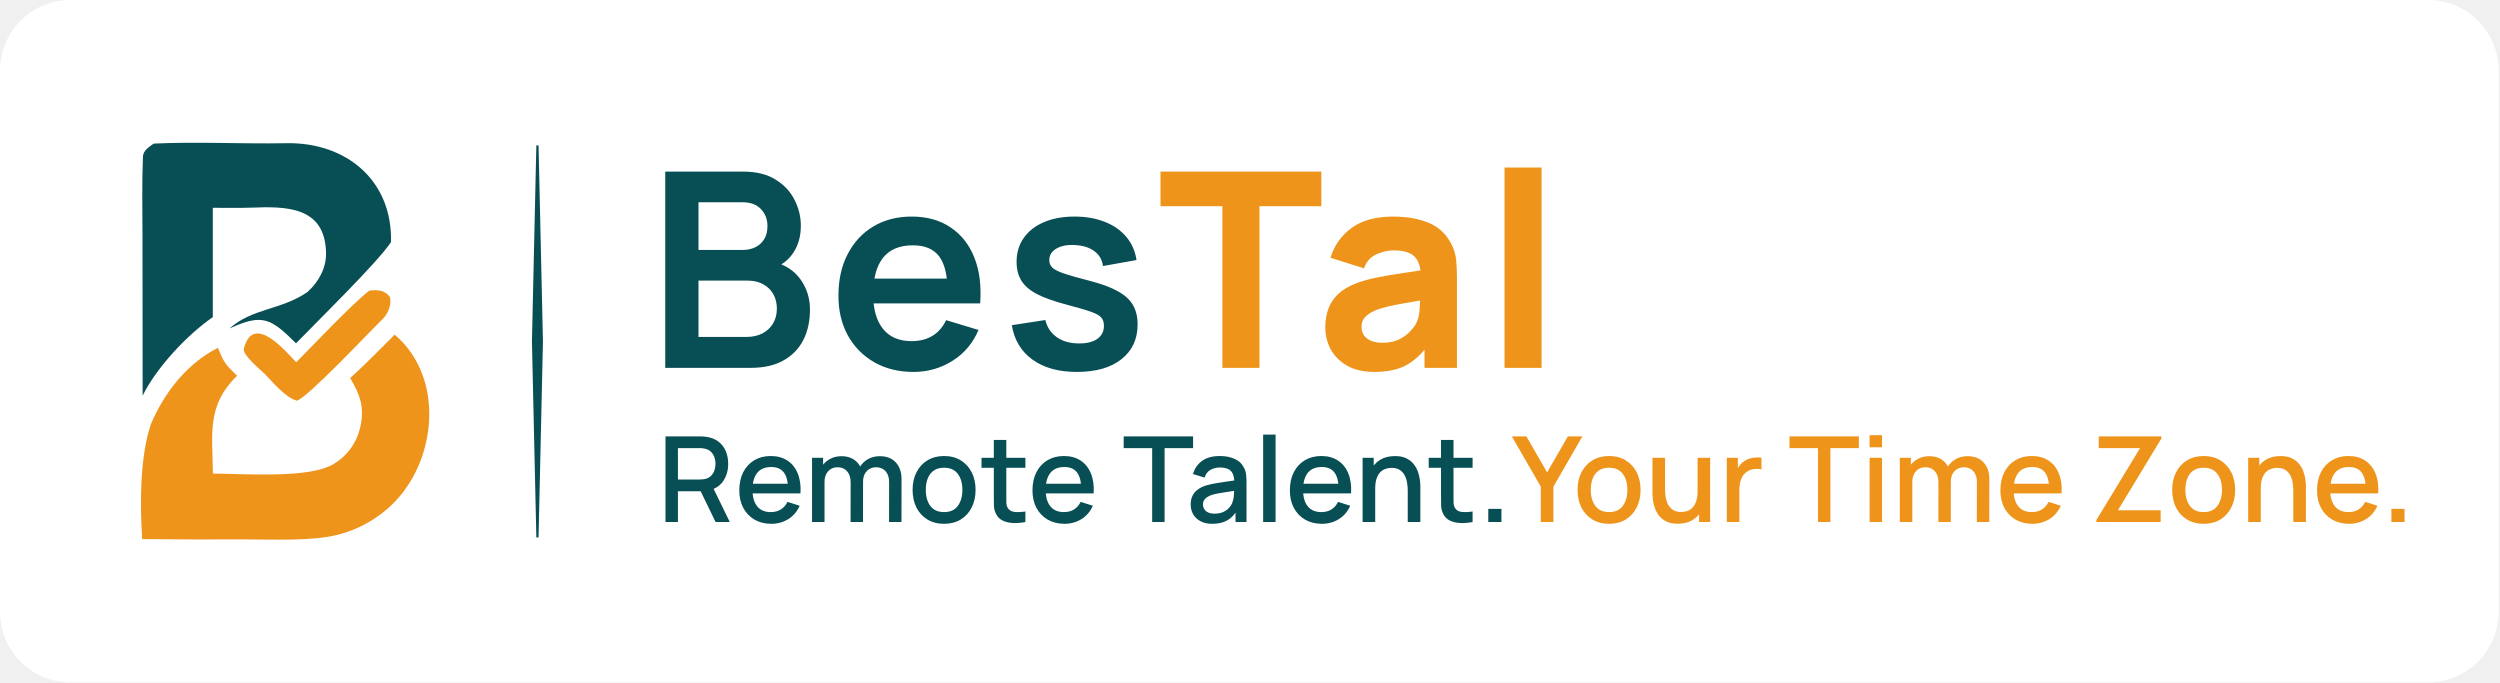
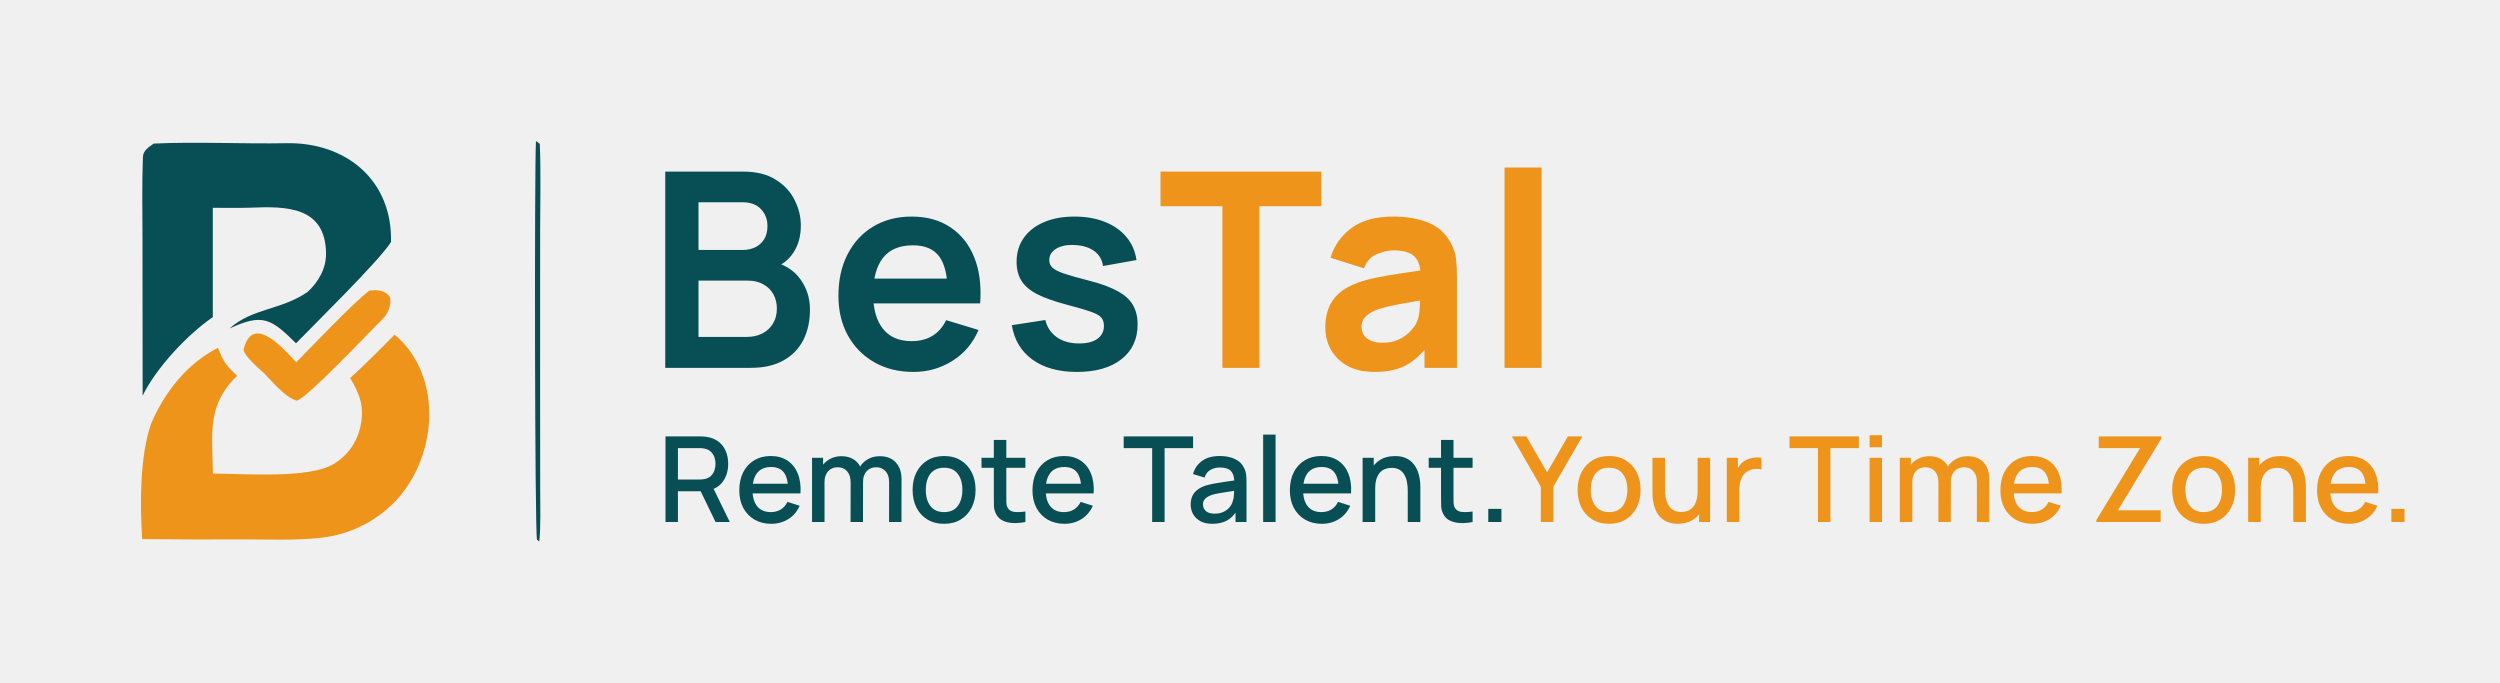
<svg xmlns="http://www.w3.org/2000/svg" width="1135" height="310" viewBox="0 0 1135 310" fill="none">
-   <rect width="1134.36" height="309.817" rx="32" fill="white" />
  <path d="M179.169 151.929C202.085 171.291 198.467 209.375 177.885 229.171C171.077 235.701 162.699 240.369 153.569 242.723C141.877 245.777 124.214 244.882 111.582 244.889C95.906 244.96 80.228 244.921 64.55 244.759C63.523 228.912 63.466 207.074 68.595 192.342C74.79 177.968 84.803 165.152 98.949 157.9C101.581 164.586 102.53 165.695 107.642 170.609C93.674 184.081 96.478 197.172 96.67 215.004C111.424 215.075 140.101 217.344 151.306 210.763C157.388 207.223 161.765 201.355 163.419 194.507C165.708 185.326 163.555 179.244 158.957 171.602C165.759 165.595 172.659 158.381 179.169 151.929Z" fill="#EE941B" />
  <path d="M69.799 65.187C89.484 64.255 110.189 65.4 129.985 65.015C157.012 64.49 178.183 81.728 177.528 109.899C171.803 118.76 143.077 146.886 134.394 155.855C123.027 144.615 119.221 142.165 104.191 149.138C114.578 139.85 127.521 140.846 139.569 132.597C144.685 127.977 148.115 121.746 148.024 114.957C147.687 93.678 129.972 93.628 113.871 94.279C108.66 94.489 101.938 94.321 96.618 94.343L96.617 143.982C85.105 151.863 70.965 166.934 64.756 179.638L64.691 107.651C64.66 95.738 64.405 83.008 64.898 71.102C65.013 68.299 67.671 66.672 69.799 65.187Z" fill="#084F55" />
  <path d="M167.659 131.941C171.258 131.475 174.928 131.69 177.068 134.94C177.872 138.545 175.966 142.724 173.586 144.991C168.528 149.821 139.245 181.009 134.738 181.901C129.447 180.361 124.143 173.825 120.135 169.681C117.866 167.618 110.024 160.992 110.687 158.363C115.013 141.204 130.634 160.639 134.498 164.458C141.806 157.064 160.241 137.615 167.659 131.941Z" fill="#EE941B" />
-   <path d="M243.5 66 L244.5 66 L246.5 155 L244.5 244 L243.5 244 L241.5 155 Z" fill="#084F55" />
+   <path d="M243.325 64L245.069 65.292C245.607 77.621 245.231 92.771 245.225 105.326L245.212 177.58L245.25 221.599C245.257 227.707 245.575 240.163 244.816 245.817L243.804 245.046C242.78 242.484 242.611 76.859 243.325 64Z" fill="#084F55" />
  <path d="M302.02 167V77.904H337.349C343.372 77.904 348.301 79.121 352.137 81.555C356.014 83.947 358.881 87.02 360.737 90.774C362.634 94.527 363.583 98.405 363.583 102.406C363.583 107.314 362.408 111.48 360.056 114.904C357.746 118.327 354.591 120.637 350.59 121.833V118.74C356.2 120.019 360.448 122.679 363.336 126.721C366.264 130.764 367.728 135.363 367.728 140.519C367.728 145.799 366.718 150.418 364.697 154.378C362.676 158.338 359.665 161.432 355.663 163.659C351.704 165.886 346.795 167 340.938 167H302.02ZM317.117 152.955H339.082C341.68 152.955 344.011 152.439 346.073 151.408C348.136 150.336 349.744 148.851 350.899 146.953C352.096 145.015 352.694 142.726 352.694 140.086C352.694 137.693 352.178 135.548 351.147 133.651C350.116 131.754 348.61 130.248 346.63 129.134C344.65 127.979 342.278 127.402 339.515 127.402H317.117V152.955ZM317.117 113.481H337.164C339.309 113.481 341.227 113.068 342.918 112.243C344.609 111.418 345.95 110.202 346.94 108.593C347.929 106.984 348.424 105.004 348.424 102.653C348.424 99.56 347.434 96.982 345.455 94.919C343.475 92.857 340.711 91.826 337.164 91.826H317.117V113.481ZM414.74 168.856C407.975 168.856 402.035 167.392 396.921 164.463C391.806 161.535 387.805 157.472 384.917 152.274C382.071 147.077 380.648 141.096 380.648 134.332C380.648 127.031 382.051 120.699 384.855 115.337C387.66 109.933 391.558 105.747 396.549 102.777C401.54 99.807 407.315 98.322 413.873 98.322C420.803 98.322 426.681 99.951 431.507 103.21C436.374 106.427 439.983 110.985 442.335 116.884C444.686 122.782 445.572 129.732 444.995 137.735H430.208V132.29C430.166 125.03 428.888 119.73 426.372 116.389C423.855 113.048 419.896 111.377 414.492 111.377C408.387 111.377 403.85 113.275 400.88 117.069C397.91 120.823 396.426 126.329 396.426 133.589C396.426 140.354 397.91 145.592 400.88 149.305C403.85 153.017 408.181 154.873 413.873 154.873C417.544 154.873 420.7 154.069 423.34 152.46C426.021 150.81 428.083 148.438 429.527 145.345L444.253 149.8C441.695 155.822 437.735 160.503 432.373 163.845C427.052 167.186 421.174 168.856 414.74 168.856ZM391.723 137.735V126.474H437.694V137.735H391.723ZM488.876 168.856C480.626 168.856 473.923 167 468.767 163.288C463.611 159.575 460.477 154.357 459.363 147.634L474.583 145.283C475.367 148.583 477.1 151.181 479.781 153.079C482.462 154.976 485.844 155.925 489.928 155.925C493.516 155.925 496.28 155.224 498.218 153.821C500.198 152.378 501.188 150.418 501.188 147.943C501.188 146.417 500.817 145.2 500.075 144.293C499.373 143.344 497.806 142.437 495.372 141.571C492.939 140.704 489.206 139.611 484.174 138.291C478.564 136.806 474.109 135.218 470.809 133.527C467.509 131.795 465.138 129.753 463.694 127.402C462.25 125.051 461.528 122.205 461.528 118.864C461.528 114.698 462.621 111.068 464.808 107.974C466.994 104.881 470.046 102.509 473.965 100.859C477.883 99.168 482.503 98.322 487.824 98.322C493.021 98.322 497.62 99.126 501.621 100.735C505.664 102.344 508.922 104.633 511.397 107.603C513.872 110.573 515.398 114.058 515.976 118.059L500.755 120.782C500.384 117.936 499.085 115.688 496.857 114.038C494.671 112.388 491.743 111.46 488.071 111.253C484.565 111.047 481.74 111.583 479.595 112.862C477.45 114.099 476.378 115.853 476.378 118.121C476.378 119.4 476.811 120.493 477.677 121.4C478.543 122.308 480.276 123.215 482.874 124.123C485.514 125.03 489.433 126.144 494.63 127.464C499.951 128.825 504.199 130.392 507.376 132.166C510.593 133.898 512.903 135.982 514.305 138.415C515.749 140.849 516.471 143.798 516.471 147.263C516.471 153.986 514.016 159.266 509.108 163.102C504.241 166.938 497.497 168.856 488.876 168.856Z" fill="#084F55" />
  <path d="M554.963 167V93.62H526.873V77.904H599.882V93.62H571.792V167H554.963ZM623.961 168.856C619.176 168.856 615.113 167.949 611.772 166.134C608.472 164.278 605.956 161.823 604.224 158.771C602.532 155.677 601.687 152.274 601.687 148.562C601.687 145.469 602.161 142.643 603.11 140.086C604.059 137.528 605.585 135.28 607.688 133.342C609.833 131.362 612.7 129.712 616.289 128.392C618.763 127.484 621.713 126.68 625.136 125.979C628.56 125.278 632.437 124.618 636.768 123.999C641.099 123.339 645.863 122.617 651.061 121.833L644.997 125.175C644.997 121.215 644.048 118.307 642.151 116.451C640.254 114.594 637.078 113.666 632.623 113.666C630.148 113.666 627.57 114.264 624.889 115.461C622.208 116.657 620.331 118.781 619.258 121.833L604.038 117.007C605.729 111.48 608.905 106.984 613.566 103.519C618.227 100.055 624.579 98.322 632.623 98.322C638.521 98.322 643.76 99.23 648.338 101.044C652.917 102.859 656.382 105.994 658.733 110.449C660.053 112.924 660.836 115.399 661.084 117.874C661.331 120.349 661.455 123.112 661.455 126.165V167H646.73V153.264L648.833 156.111C645.575 160.607 642.048 163.865 638.253 165.886C634.5 167.866 629.735 168.856 623.961 168.856ZM627.549 155.616C630.643 155.616 633.242 155.079 635.345 154.007C637.49 152.893 639.181 151.635 640.419 150.233C641.697 148.83 642.564 147.655 643.017 146.706C643.883 144.891 644.378 142.787 644.502 140.395C644.667 137.961 644.75 135.94 644.75 134.332L649.699 135.569C644.708 136.394 640.666 137.095 637.573 137.673C634.479 138.209 631.983 138.704 630.086 139.158C628.189 139.611 626.518 140.106 625.074 140.643C623.425 141.303 622.084 142.024 621.053 142.808C620.063 143.551 619.32 144.375 618.825 145.283C618.372 146.19 618.145 147.201 618.145 148.315C618.145 149.841 618.516 151.161 619.258 152.274C620.042 153.347 621.135 154.172 622.538 154.749C623.94 155.327 625.611 155.616 627.549 155.616ZM683.055 167V76.048H699.884V167H683.055Z" fill="#EE941B" />
  <path d="M302.138 237V198.12H317.852C318.23 198.12 318.698 198.138 319.256 198.174C319.814 198.192 320.345 198.246 320.849 198.336C323.009 198.678 324.809 199.416 326.249 200.55C327.707 201.684 328.796 203.115 329.516 204.843C330.236 206.571 330.596 208.479 330.596 210.567C330.596 213.663 329.804 216.336 328.22 218.586C326.636 220.818 324.26 222.213 321.092 222.771L318.797 223.041H307.781V237H302.138ZM324.872 237L317.204 221.178L322.901 219.72L331.325 237H324.872ZM307.781 217.695H317.636C317.996 217.695 318.392 217.677 318.824 217.641C319.274 217.605 319.697 217.542 320.093 217.452C321.245 217.182 322.172 216.687 322.874 215.967C323.576 215.229 324.08 214.383 324.386 213.429C324.692 212.475 324.845 211.521 324.845 210.567C324.845 209.613 324.692 208.668 324.386 207.732C324.08 206.778 323.576 205.941 322.874 205.221C322.172 204.483 321.245 203.979 320.093 203.709C319.697 203.601 319.274 203.529 318.824 203.493C318.392 203.457 317.996 203.439 317.636 203.439H307.781V217.695ZM350.192 237.81C347.294 237.81 344.747 237.18 342.551 235.92C340.373 234.642 338.672 232.869 337.448 230.601C336.242 228.315 335.639 225.669 335.639 222.663C335.639 219.477 336.233 216.714 337.421 214.374C338.627 212.034 340.301 210.225 342.443 208.947C344.585 207.669 347.078 207.03 349.922 207.03C352.892 207.03 355.421 207.723 357.509 209.109C359.597 210.477 361.154 212.43 362.18 214.968C363.224 217.506 363.638 220.521 363.422 224.013H357.779V221.961C357.743 218.577 357.095 216.075 355.835 214.455C354.593 212.835 352.694 212.025 350.138 212.025C347.312 212.025 345.188 212.916 343.766 214.698C342.344 216.48 341.633 219.054 341.633 222.42C341.633 225.624 342.344 228.108 343.766 229.872C345.188 231.618 347.24 232.491 349.922 232.491C351.686 232.491 353.207 232.095 354.485 231.303C355.781 230.493 356.789 229.341 357.509 227.847L363.044 229.602C361.91 232.212 360.191 234.237 357.887 235.677C355.583 237.099 353.018 237.81 350.192 237.81ZM339.797 224.013V219.612H360.614V224.013H339.797ZM403.627 237L403.654 218.829C403.654 216.723 403.114 215.085 402.034 213.915C400.954 212.727 399.532 212.133 397.768 212.133C396.688 212.133 395.698 212.385 394.798 212.889C393.916 213.375 393.196 214.113 392.638 215.103C392.098 216.075 391.828 217.299 391.828 218.775L389.101 217.398C389.065 215.346 389.497 213.546 390.397 211.998C391.315 210.45 392.557 209.253 394.123 208.407C395.689 207.543 397.444 207.111 399.388 207.111C402.538 207.111 404.977 208.056 406.705 209.946C408.433 211.836 409.297 214.347 409.297 217.479L409.27 237H403.627ZM368.662 237V207.84H373.684V216.264H374.332V237H368.662ZM386.158 237L386.185 218.937C386.185 216.813 385.645 215.148 384.565 213.942C383.503 212.736 382.072 212.133 380.272 212.133C378.49 212.133 377.05 212.745 375.952 213.969C374.872 215.193 374.332 216.795 374.332 218.775L371.632 217.047C371.632 215.139 372.091 213.438 373.009 211.944C373.927 210.45 375.169 209.271 376.735 208.407C378.301 207.543 380.074 207.111 382.054 207.111C384.124 207.111 385.888 207.552 387.346 208.434C388.804 209.298 389.911 210.513 390.667 212.079C391.441 213.645 391.828 215.463 391.828 217.533L391.801 237H386.158ZM428.602 237.81C425.686 237.81 423.157 237.153 421.015 235.839C418.873 234.525 417.217 232.716 416.047 230.412C414.895 228.09 414.319 225.417 414.319 222.393C414.319 219.351 414.913 216.678 416.101 214.374C417.289 212.052 418.954 210.252 421.096 208.974C423.238 207.678 425.74 207.03 428.602 207.03C431.518 207.03 434.047 207.687 436.189 209.001C438.331 210.315 439.987 212.124 441.157 214.428C442.327 216.732 442.912 219.387 442.912 222.393C442.912 225.435 442.318 228.117 441.13 230.439C439.96 232.743 438.304 234.552 436.162 235.866C434.02 237.162 431.5 237.81 428.602 237.81ZM428.602 232.491C431.392 232.491 433.471 231.555 434.839 229.683C436.225 227.793 436.918 225.363 436.918 222.393C436.918 219.351 436.216 216.921 434.812 215.103C433.426 213.267 431.356 212.349 428.602 212.349C426.712 212.349 425.155 212.781 423.931 213.645C422.707 214.491 421.798 215.67 421.204 217.182C420.61 218.676 420.313 220.413 420.313 222.393C420.313 225.453 421.015 227.901 422.419 229.737C423.823 231.573 425.884 232.491 428.602 232.491ZM465.531 237C463.695 237.36 461.895 237.513 460.131 237.459C458.367 237.405 456.792 237.063 455.406 236.433C454.02 235.803 452.976 234.813 452.274 233.463C451.644 232.257 451.302 231.033 451.248 229.791C451.212 228.531 451.194 227.109 451.194 225.525V199.74H456.864V225.255C456.864 226.425 456.873 227.442 456.891 228.306C456.927 229.17 457.116 229.899 457.458 230.493C458.106 231.609 459.132 232.248 460.536 232.41C461.958 232.554 463.623 232.491 465.531 232.221V237ZM445.605 212.376V207.84H465.531V212.376H445.605ZM483.294 237.81C480.396 237.81 477.849 237.18 475.653 235.92C473.475 234.642 471.774 232.869 470.55 230.601C469.344 228.315 468.741 225.669 468.741 222.663C468.741 219.477 469.335 216.714 470.523 214.374C471.729 212.034 473.403 210.225 475.545 208.947C477.687 207.669 480.18 207.03 483.024 207.03C485.994 207.03 488.523 207.723 490.611 209.109C492.699 210.477 494.256 212.43 495.282 214.968C496.326 217.506 496.74 220.521 496.524 224.013H490.881V221.961C490.845 218.577 490.197 216.075 488.937 214.455C487.695 212.835 485.796 212.025 483.24 212.025C480.414 212.025 478.29 212.916 476.868 214.698C475.446 216.48 474.735 219.054 474.735 222.42C474.735 225.624 475.446 228.108 476.868 229.872C478.29 231.618 480.342 232.491 483.024 232.491C484.788 232.491 486.309 232.095 487.587 231.303C488.883 230.493 489.891 229.341 490.611 227.847L496.146 229.602C495.012 232.212 493.293 234.237 490.989 235.677C488.685 237.099 486.12 237.81 483.294 237.81ZM472.899 224.013V219.612H493.716V224.013H472.899ZM523.085 237V203.439H510.152V198.12H541.661V203.439H528.728V237H523.085ZM550.42 237.81C548.26 237.81 546.451 237.414 544.993 236.622C543.535 235.812 542.428 234.75 541.672 233.436C540.934 232.104 540.565 230.646 540.565 229.062C540.565 227.586 540.826 226.29 541.348 225.174C541.87 224.058 542.644 223.113 543.67 222.339C544.696 221.547 545.956 220.908 547.45 220.422C548.746 220.044 550.213 219.711 551.851 219.423C553.489 219.135 555.208 218.865 557.008 218.613C558.826 218.361 560.626 218.109 562.408 217.857L560.356 218.991C560.392 216.705 559.906 215.013 558.898 213.915C557.908 212.799 556.198 212.241 553.768 212.241C552.238 212.241 550.834 212.601 549.556 213.321C548.278 214.023 547.387 215.193 546.883 216.831L541.618 215.211C542.338 212.709 543.706 210.72 545.722 209.244C547.756 207.768 550.456 207.03 553.822 207.03C556.432 207.03 558.7 207.48 560.626 208.38C562.57 209.262 563.992 210.666 564.892 212.592C565.36 213.546 565.648 214.554 565.756 215.616C565.864 216.678 565.918 217.821 565.918 219.045V237H560.923V230.331L561.895 231.195C560.689 233.427 559.15 235.092 557.278 236.19C555.424 237.27 553.138 237.81 550.42 237.81ZM551.419 233.193C553.021 233.193 554.398 232.914 555.55 232.356C556.702 231.78 557.629 231.051 558.331 230.169C559.033 229.287 559.492 228.369 559.708 227.415C560.014 226.551 560.185 225.579 560.221 224.499C560.275 223.419 560.302 222.555 560.302 221.907L562.138 222.582C560.356 222.852 558.736 223.095 557.278 223.311C555.82 223.527 554.497 223.743 553.309 223.959C552.139 224.157 551.095 224.4 550.177 224.688C549.403 224.958 548.71 225.282 548.098 225.66C547.504 226.038 547.027 226.497 546.667 227.037C546.325 227.577 546.154 228.234 546.154 229.008C546.154 229.764 546.343 230.466 546.721 231.114C547.099 231.744 547.675 232.248 548.449 232.626C549.223 233.004 550.213 233.193 551.419 233.193ZM573.469 237V197.31H579.112V237H573.469ZM600.153 237.81C597.255 237.81 594.708 237.18 592.512 235.92C590.334 234.642 588.633 232.869 587.409 230.601C586.203 228.315 585.6 225.669 585.6 222.663C585.6 219.477 586.194 216.714 587.382 214.374C588.588 212.034 590.262 210.225 592.404 208.947C594.546 207.669 597.039 207.03 599.883 207.03C602.853 207.03 605.382 207.723 607.47 209.109C609.558 210.477 611.115 212.43 612.141 214.968C613.185 217.506 613.599 220.521 613.383 224.013H607.74V221.961C607.704 218.577 607.056 216.075 605.796 214.455C604.554 212.835 602.655 212.025 600.099 212.025C597.273 212.025 595.149 212.916 593.727 214.698C592.305 216.48 591.594 219.054 591.594 222.42C591.594 225.624 592.305 228.108 593.727 229.872C595.149 231.618 597.201 232.491 599.883 232.491C601.647 232.491 603.168 232.095 604.446 231.303C605.742 230.493 606.75 229.341 607.47 227.847L613.005 229.602C611.871 232.212 610.152 234.237 607.848 235.677C605.544 237.099 602.979 237.81 600.153 237.81ZM589.758 224.013V219.612H610.575V224.013H589.758ZM639.116 237V222.663C639.116 221.529 639.017 220.368 638.819 219.18C638.639 217.974 638.279 216.858 637.739 215.832C637.217 214.806 636.47 213.978 635.498 213.348C634.544 212.718 633.293 212.403 631.745 212.403C630.737 212.403 629.783 212.574 628.883 212.916C627.983 213.24 627.191 213.771 626.507 214.509C625.841 215.247 625.31 216.219 624.914 217.425C624.536 218.631 624.347 220.098 624.347 221.826L620.837 220.503C620.837 217.857 621.332 215.526 622.322 213.51C623.312 211.476 624.734 209.892 626.588 208.758C628.442 207.624 630.683 207.057 633.311 207.057C635.327 207.057 637.019 207.381 638.387 208.029C639.755 208.677 640.862 209.532 641.708 210.594C642.572 211.638 643.229 212.781 643.679 214.023C644.129 215.265 644.435 216.48 644.597 217.668C644.759 218.856 644.84 219.9 644.84 220.8V237H639.116ZM618.623 237V207.84H623.672V216.264H624.347V237H618.623ZM668.559 237C666.723 237.36 664.923 237.513 663.159 237.459C661.395 237.405 659.82 237.063 658.434 236.433C657.048 235.803 656.004 234.813 655.302 233.463C654.672 232.257 654.33 231.033 654.276 229.791C654.24 228.531 654.222 227.109 654.222 225.525V199.74H659.892V225.255C659.892 226.425 659.901 227.442 659.919 228.306C659.955 229.17 660.144 229.899 660.486 230.493C661.134 231.609 662.16 232.248 663.564 232.41C664.986 232.554 666.651 232.491 668.559 232.221V237ZM648.633 212.376V207.84H668.559V212.376H648.633ZM675.679 237V231.033H681.646V237H675.679Z" fill="#084F55" />
  <path d="M699.527 237V220.935L686.378 198.12H692.966L702.389 214.455L711.812 198.12H718.4L705.251 220.935V237H699.527ZM730.506 237.81C727.59 237.81 725.061 237.153 722.919 235.839C720.777 234.525 719.121 232.716 717.951 230.412C716.799 228.09 716.223 225.417 716.223 222.393C716.223 219.351 716.817 216.678 718.005 214.374C719.193 212.052 720.858 210.252 723 208.974C725.142 207.678 727.644 207.03 730.506 207.03C733.422 207.03 735.951 207.687 738.093 209.001C740.235 210.315 741.891 212.124 743.061 214.428C744.231 216.732 744.816 219.387 744.816 222.393C744.816 225.435 744.222 228.117 743.034 230.439C741.864 232.743 740.208 234.552 738.066 235.866C735.924 237.162 733.404 237.81 730.506 237.81ZM730.506 232.491C733.296 232.491 735.375 231.555 736.743 229.683C738.129 227.793 738.822 225.363 738.822 222.393C738.822 219.351 738.12 216.921 736.716 215.103C735.33 213.267 733.26 212.349 730.506 212.349C728.616 212.349 727.059 212.781 725.835 213.645C724.611 214.491 723.702 215.67 723.108 217.182C722.514 218.676 722.217 220.413 722.217 222.393C722.217 225.453 722.919 227.901 724.323 229.737C725.727 231.573 727.788 232.491 730.506 232.491ZM761.739 237.783C759.723 237.783 758.031 237.459 756.663 236.811C755.295 236.163 754.179 235.317 753.315 234.273C752.469 233.211 751.821 232.059 751.371 230.817C750.921 229.575 750.615 228.36 750.453 227.172C750.291 225.984 750.21 224.94 750.21 224.04V207.84H755.934V222.177C755.934 223.311 756.024 224.481 756.204 225.687C756.402 226.875 756.762 227.982 757.284 229.008C757.824 230.034 758.571 230.862 759.525 231.492C760.497 232.122 761.757 232.437 763.305 232.437C764.313 232.437 765.267 232.275 766.167 231.951C767.067 231.609 767.85 231.069 768.516 230.331C769.2 229.593 769.731 228.621 770.109 227.415C770.505 226.209 770.703 224.742 770.703 223.014L774.213 224.337C774.213 226.983 773.718 229.323 772.728 231.357C771.738 233.373 770.316 234.948 768.462 236.082C766.608 237.216 764.367 237.783 761.739 237.783ZM771.378 237V228.576H770.703V207.84H776.4V237H771.378ZM783.972 237V207.84H788.994V214.914L788.292 213.996C788.652 213.06 789.12 212.205 789.696 211.431C790.272 210.639 790.938 209.991 791.694 209.487C792.432 208.947 793.251 208.533 794.151 208.245C795.069 207.939 796.005 207.759 796.959 207.705C797.913 207.633 798.831 207.678 799.713 207.84V213.132C798.759 212.88 797.697 212.808 796.527 212.916C795.375 213.024 794.313 213.393 793.341 214.023C792.423 214.617 791.694 215.337 791.154 216.183C790.632 217.029 790.254 217.974 790.02 219.018C789.786 220.044 789.669 221.133 789.669 222.285V237H783.972ZM825.359 237V203.439H812.426V198.12H843.935V203.439H831.002V237H825.359ZM848.796 203.061V197.58H854.439V203.061H848.796ZM848.796 237V207.84H854.439V237H848.796ZM897.485 237L897.512 218.829C897.512 216.723 896.972 215.085 895.892 213.915C894.812 212.727 893.39 212.133 891.626 212.133C890.546 212.133 889.556 212.385 888.656 212.889C887.774 213.375 887.054 214.113 886.496 215.103C885.956 216.075 885.686 217.299 885.686 218.775L882.959 217.398C882.923 215.346 883.355 213.546 884.255 211.998C885.173 210.45 886.415 209.253 887.981 208.407C889.547 207.543 891.302 207.111 893.246 207.111C896.396 207.111 898.835 208.056 900.563 209.946C902.291 211.836 903.155 214.347 903.155 217.479L903.128 237H897.485ZM862.52 237V207.84H867.542V216.264H868.19V237H862.52ZM880.016 237L880.043 218.937C880.043 216.813 879.503 215.148 878.423 213.942C877.361 212.736 875.93 212.133 874.13 212.133C872.348 212.133 870.908 212.745 869.81 213.969C868.73 215.193 868.19 216.795 868.19 218.775L865.49 217.047C865.49 215.139 865.949 213.438 866.867 211.944C867.785 210.45 869.027 209.271 870.593 208.407C872.159 207.543 873.932 207.111 875.912 207.111C877.982 207.111 879.746 207.552 881.204 208.434C882.662 209.298 883.769 210.513 884.525 212.079C885.299 213.645 885.686 215.463 885.686 217.533L885.659 237H880.016ZM922.73 237.81C919.832 237.81 917.285 237.18 915.089 235.92C912.911 234.642 911.21 232.869 909.986 230.601C908.78 228.315 908.177 225.669 908.177 222.663C908.177 219.477 908.771 216.714 909.959 214.374C911.165 212.034 912.839 210.225 914.981 208.947C917.123 207.669 919.616 207.03 922.46 207.03C925.43 207.03 927.959 207.723 930.047 209.109C932.135 210.477 933.692 212.43 934.718 214.968C935.762 217.506 936.176 220.521 935.96 224.013H930.317V221.961C930.281 218.577 929.633 216.075 928.373 214.455C927.131 212.835 925.232 212.025 922.676 212.025C919.85 212.025 917.726 212.916 916.304 214.698C914.882 216.48 914.171 219.054 914.171 222.42C914.171 225.624 914.882 228.108 916.304 229.872C917.726 231.618 919.778 232.491 922.46 232.491C924.224 232.491 925.745 232.095 927.023 231.303C928.319 230.493 929.327 229.341 930.047 227.847L935.582 229.602C934.448 232.212 932.729 234.237 930.425 235.677C928.121 237.099 925.556 237.81 922.73 237.81ZM912.335 224.013V219.612H933.152V224.013H912.335ZM951.748 237V236.109L971.593 203.439H952.828V198.12H981.286V199.038L961.549 231.654H980.935V237H951.748ZM1000.45 237.81C997.538 237.81 995.009 237.153 992.867 235.839C990.725 234.525 989.069 232.716 987.899 230.412C986.747 228.09 986.171 225.417 986.171 222.393C986.171 219.351 986.765 216.678 987.953 214.374C989.141 212.052 990.806 210.252 992.948 208.974C995.09 207.678 997.592 207.03 1000.45 207.03C1003.37 207.03 1005.9 207.687 1008.04 209.001C1010.18 210.315 1011.84 212.124 1013.01 214.428C1014.18 216.732 1014.76 219.387 1014.76 222.393C1014.76 225.435 1014.17 228.117 1012.98 230.439C1011.81 232.743 1010.16 234.552 1008.01 235.866C1005.87 237.162 1003.35 237.81 1000.45 237.81ZM1000.45 232.491C1003.24 232.491 1005.32 231.555 1006.69 229.683C1008.08 227.793 1008.77 225.363 1008.77 222.393C1008.77 219.351 1008.07 216.921 1006.66 215.103C1005.28 213.267 1003.21 212.349 1000.45 212.349C998.564 212.349 997.007 212.781 995.783 213.645C994.559 214.491 993.65 215.67 993.056 217.182C992.462 218.676 992.165 220.413 992.165 222.393C992.165 225.453 992.867 227.901 994.271 229.737C995.675 231.573 997.736 232.491 1000.45 232.491ZM1041.16 237V222.663C1041.16 221.529 1041.06 220.368 1040.87 219.18C1040.69 217.974 1040.33 216.858 1039.79 215.832C1039.26 214.806 1038.52 213.978 1037.54 213.348C1036.59 212.718 1035.34 212.403 1033.79 212.403C1032.78 212.403 1031.83 212.574 1030.93 212.916C1030.03 213.24 1029.24 213.771 1028.55 214.509C1027.89 215.247 1027.36 216.219 1026.96 217.425C1026.58 218.631 1026.39 220.098 1026.39 221.826L1022.88 220.503C1022.88 217.857 1023.38 215.526 1024.37 213.51C1025.36 211.476 1026.78 209.892 1028.63 208.758C1030.49 207.624 1032.73 207.057 1035.36 207.057C1037.37 207.057 1039.07 207.381 1040.43 208.029C1041.8 208.677 1042.91 209.532 1043.75 210.594C1044.62 211.638 1045.28 212.781 1045.73 214.023C1046.18 215.265 1046.48 216.48 1046.64 217.668C1046.81 218.856 1046.89 219.9 1046.89 220.8V237H1041.16ZM1020.67 237V207.84H1025.72V216.264H1026.39V237H1020.67ZM1066.48 237.81C1063.59 237.81 1061.04 237.18 1058.84 235.92C1056.66 234.642 1054.96 232.869 1053.74 230.601C1052.53 228.315 1051.93 225.669 1051.93 222.663C1051.93 219.477 1052.52 216.714 1053.71 214.374C1054.92 212.034 1056.59 210.225 1058.73 208.947C1060.88 207.669 1063.37 207.03 1066.21 207.03C1069.18 207.03 1071.71 207.723 1073.8 209.109C1075.89 210.477 1077.45 212.43 1078.47 214.968C1079.52 217.506 1079.93 220.521 1079.71 224.013H1074.07V221.961C1074.03 218.577 1073.39 216.075 1072.13 214.455C1070.88 212.835 1068.99 212.025 1066.43 212.025C1063.6 212.025 1061.48 212.916 1060.06 214.698C1058.64 216.48 1057.92 219.054 1057.92 222.42C1057.92 225.624 1058.64 228.108 1060.06 229.872C1061.48 231.618 1063.53 232.491 1066.21 232.491C1067.98 232.491 1069.5 232.095 1070.78 231.303C1072.07 230.493 1073.08 229.341 1073.8 227.847L1079.34 229.602C1078.2 232.212 1076.48 234.237 1074.18 235.677C1071.87 237.099 1069.31 237.81 1066.48 237.81ZM1056.09 224.013V219.612H1076.91V224.013H1056.09ZM1085.69 237V231.033H1091.66V237H1085.69Z" fill="#EE941B" />
</svg>
